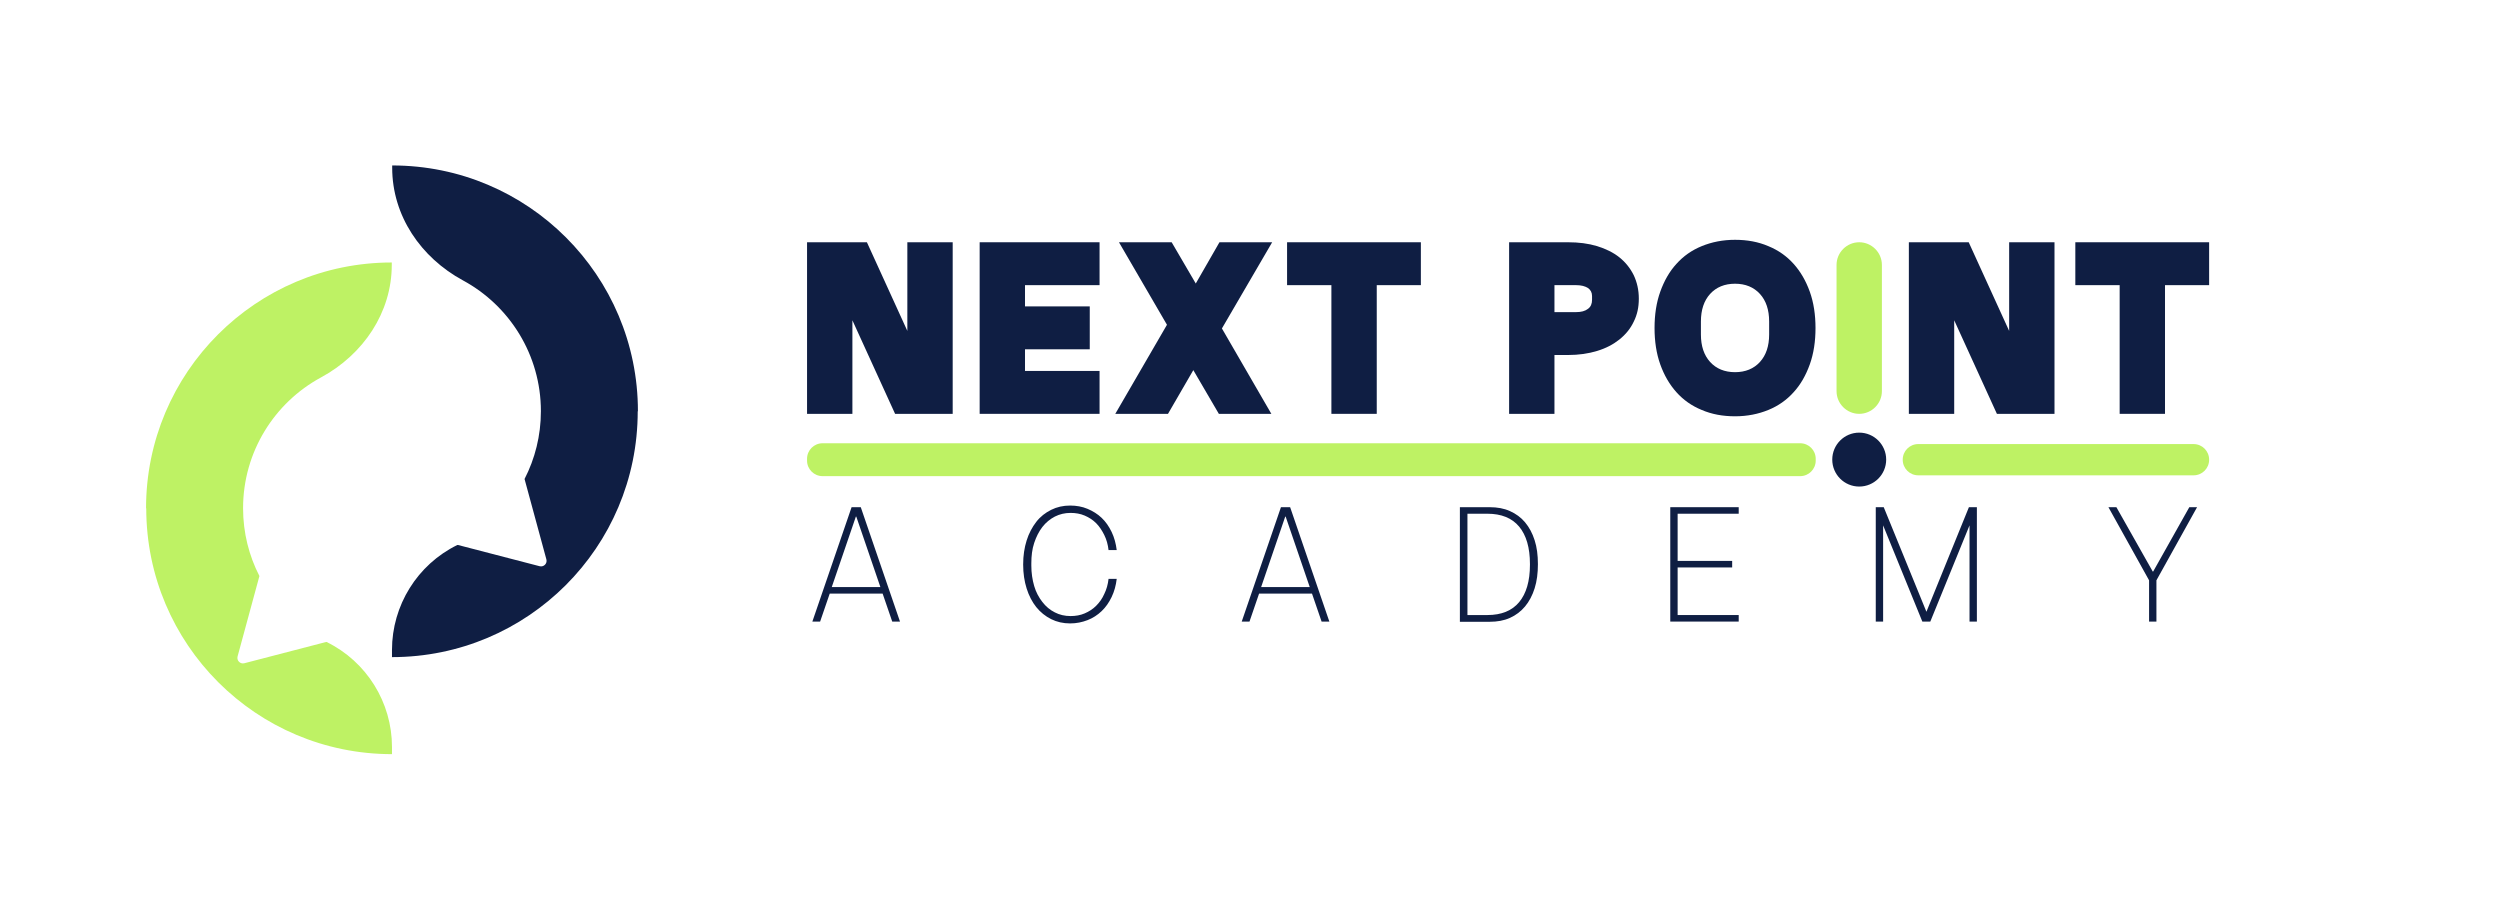
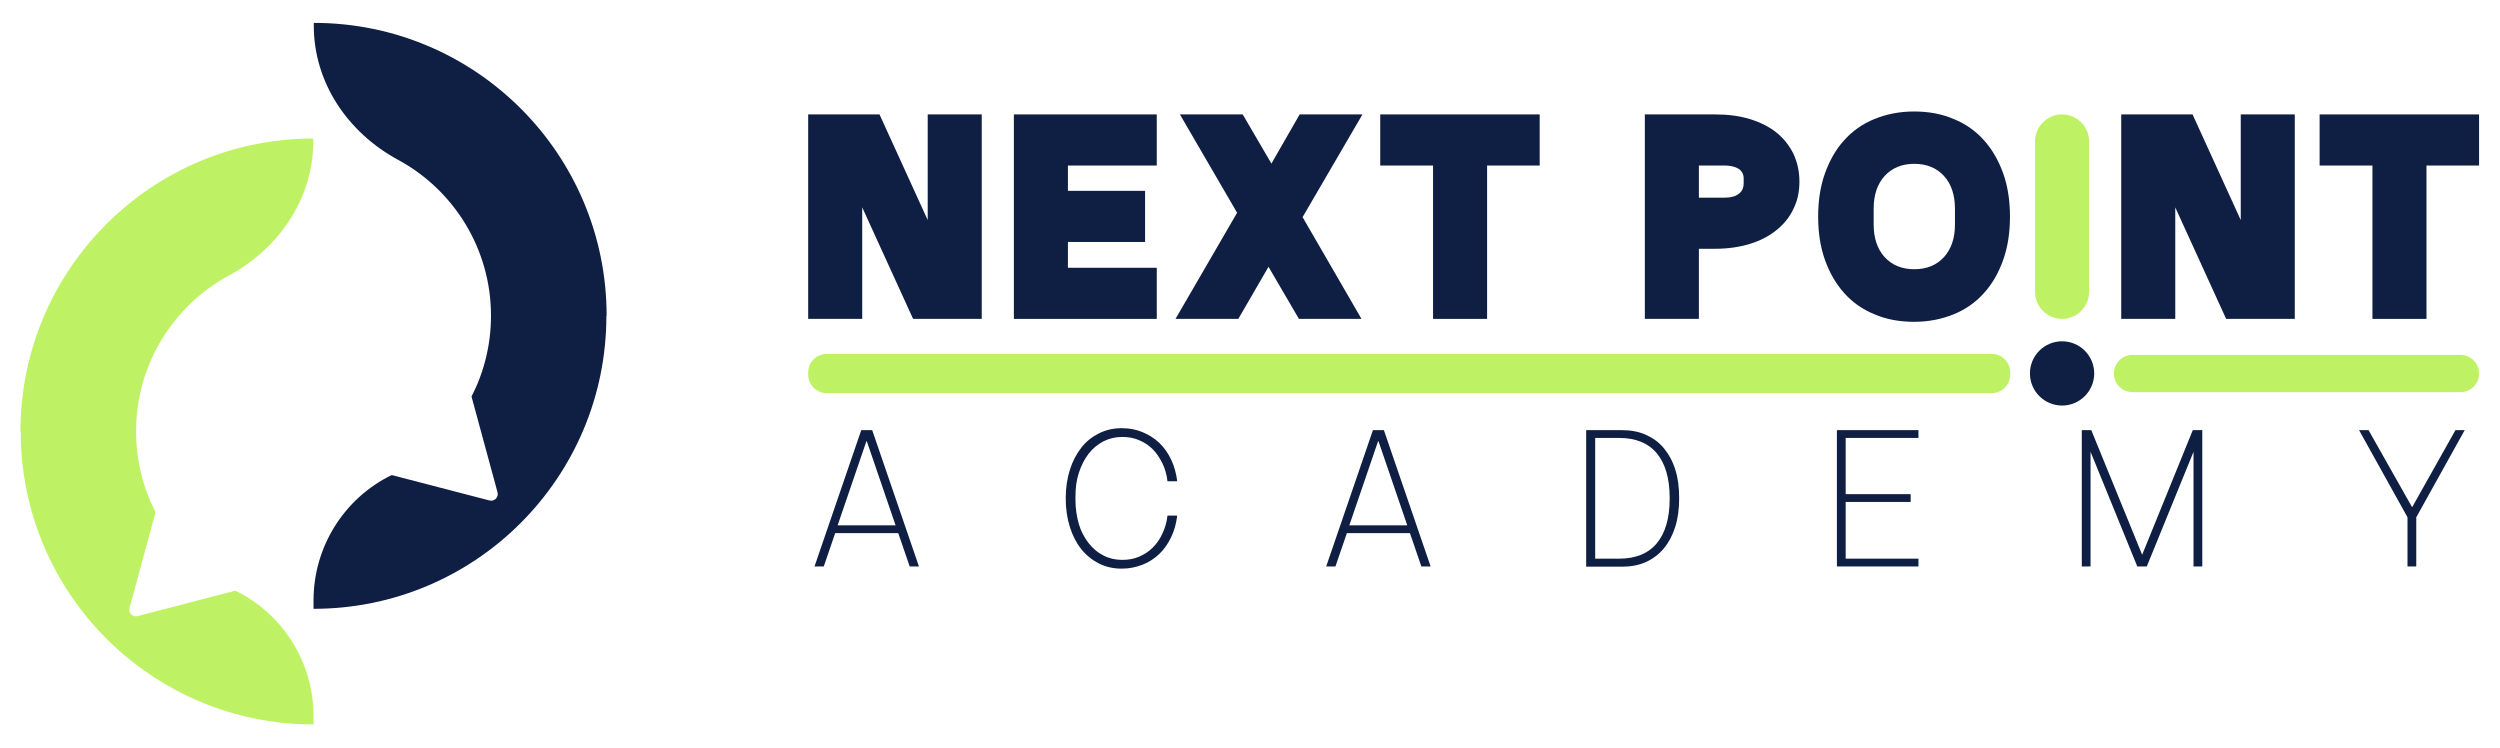
- <svg xmlns="http://www.w3.org/2000/svg" id="Layer_1" data-name="Layer 1" viewBox="0 0 122.39 44.43">
+ <svg xmlns="http://www.w3.org/2000/svg" id="Layer_1" data-name="Layer 1" viewBox="0 0 102.7 30.71">
  <defs>
    <style>
      .cls-1 {
        fill: #0f1e43;
      }

      .cls-2 {
        fill: #bef264;
      }
    </style>
  </defs>
  <g>
-     <path class="cls-1" d="M39.51,11.86h2.93l1.98,4.34v-4.34h2.22v8.4h-2.82l-2.09-4.58v4.58h-2.22v-8.4Z" />
-     <path class="cls-1" d="M47.96,11.86h5.87v2.1h-3.65v1.04h3.17v2.1h-3.17v1.06h3.65v2.1h-5.87v-8.4Z" />
-     <path class="cls-1" d="M59.67,20.26l-1.25-2.14-1.24,2.14h-2.58l2.53-4.36-2.35-4.04h2.58l1.18,2.02,1.16-2.02h2.58l-2.46,4.22,2.42,4.18h-2.58Z" />
-     <path class="cls-1" d="M65.18,13.96h-2.17v-2.1h6.55v2.1h-2.16v6.3h-2.22v-6.3Z" />
-     <path class="cls-1" d="M73.88,11.86h2.88c.53,0,1,.06,1.43.19.42.13.79.31,1.09.55.3.24.53.53.7.87.16.34.25.72.25,1.15s-.08.79-.25,1.13c-.16.34-.4.63-.7.87-.3.24-.66.43-1.09.56-.42.13-.9.2-1.43.2h-.66v2.88h-2.22v-8.4ZM77.16,15.28c.25,0,.44-.05.58-.16.14-.1.2-.25.2-.44v-.19c0-.17-.07-.3-.2-.39-.14-.09-.33-.14-.58-.14h-1.06v1.32h1.06Z" />
-     <path class="cls-1" d="M81,16.06c0-.66.09-1.25.28-1.78s.45-.99.79-1.36c.34-.38.75-.67,1.24-.87.49-.2,1.03-.31,1.63-.31s1.14.1,1.63.31c.49.2.9.49,1.24.87.34.38.6.83.79,1.36s.28,1.13.28,1.78-.09,1.25-.28,1.78c-.19.53-.45.99-.79,1.36-.34.38-.75.67-1.24.87-.49.2-1.03.31-1.63.31s-1.14-.1-1.63-.31c-.49-.2-.9-.49-1.24-.87-.34-.38-.6-.83-.79-1.36-.19-.53-.28-1.13-.28-1.78ZM84.94,18.22c.51,0,.92-.17,1.22-.5.3-.33.45-.78.45-1.34v-.64c0-.57-.15-1.02-.45-1.35-.3-.33-.71-.5-1.22-.5s-.92.17-1.22.5c-.3.33-.45.78-.45,1.35v.64c0,.56.15,1.01.45,1.34.3.33.71.5,1.22.5Z" />
-     <path class="cls-2" d="M91.02,11.86h0c.61,0,1.11.5,1.11,1.11v6.18c0,.61-.5,1.11-1.11,1.11h0c-.61,0-1.11-.5-1.11-1.11v-6.18c0-.61.5-1.11,1.11-1.11Z" />
-     <path class="cls-1" d="M93.45,11.86h2.93l1.98,4.34v-4.34h2.22v8.4h-2.82l-2.09-4.58v4.58h-2.22v-8.4Z" />
-     <path class="cls-1" d="M103.77,13.96h-2.17v-2.1h6.55v2.1h-2.16v6.3h-2.22v-6.3Z" />
+     <path class="cls-1" d="M33.2,4.7h2.93l1.98,4.34v-4.34h2.22v8.4h-2.82l-2.09-4.58v4.58h-2.22V4.7Z" />
+     <path class="cls-1" d="M41.65,4.7h5.87v2.1h-3.65v1.04h3.17v2.1h-3.17v1.06h3.65v2.1h-5.87V4.7Z" />
+     <path class="cls-1" d="M53.36,13.1l-1.25-2.14-1.24,2.14h-2.58l2.53-4.36-2.35-4.04h2.58l1.18,2.02,1.16-2.02h2.58l-2.46,4.22,2.42,4.18h-2.58Z" />
+     <path class="cls-1" d="M58.87,6.8h-2.17v-2.1h6.55v2.1h-2.16v6.3h-2.22v-6.3Z" />
+     <path class="cls-1" d="M67.57,4.7h2.88c.53,0,1,.06,1.43.19.42.13.79.31,1.09.55.3.24.53.53.7.87.16.34.25.72.25,1.15s-.08.79-.25,1.13c-.16.34-.4.63-.7.87-.3.24-.66.43-1.09.56-.42.13-.9.2-1.43.2h-.66v2.88h-2.22V4.7ZM70.85,8.12c.25,0,.44-.05.58-.16.14-.1.2-.25.2-.44v-.19c0-.17-.07-.3-.2-.39-.14-.09-.33-.14-.58-.14h-1.06v1.32h1.06Z" />
+     <path class="cls-1" d="M74.69,8.9c0-.66.09-1.25.28-1.78s.45-.99.79-1.36c.34-.38.75-.67,1.24-.87.49-.2,1.03-.31,1.63-.31s1.14.1,1.63.31c.49.2.9.49,1.24.87.34.38.6.83.79,1.36s.28,1.13.28,1.78-.09,1.25-.28,1.78c-.19.53-.45.99-.79,1.36-.34.38-.75.67-1.24.87-.49.2-1.03.31-1.63.31s-1.14-.1-1.63-.31c-.49-.2-.9-.49-1.24-.87-.34-.38-.6-.83-.79-1.36-.19-.53-.28-1.13-.28-1.78ZM78.64,11.06c.51,0,.92-.17,1.22-.5.3-.33.45-.78.45-1.34v-.64c0-.57-.15-1.02-.45-1.35-.3-.33-.71-.5-1.22-.5s-.92.17-1.22.5c-.3.33-.45.78-.45,1.35v.64c0,.56.15,1.01.45,1.34.3.33.71.5,1.22.5Z" />
+     <path class="cls-2" d="M84.71,4.7h0c.61,0,1.11.5,1.11,1.11v6.18c0,.61-.5,1.11-1.11,1.11h0c-.61,0-1.11-.5-1.11-1.11v-6.18c0-.61.5-1.11,1.11-1.11Z" />
+     <path class="cls-1" d="M87.14,4.7h2.93l1.98,4.34v-4.34h2.22v8.4h-2.82l-2.09-4.58v4.58h-2.22V4.7Z" />
+     <path class="cls-1" d="M97.46,6.8h-2.17v-2.1h6.55v2.1h-2.16v6.3h-2.22v-6.3Z" />
  </g>
  <g>
-     <path class="cls-1" d="M42.14,24.83l1.92,5.6h-.38l-.47-1.37h-2.59l-.47,1.37h-.38l1.92-5.6h.46ZM43.1,28.74l-1.18-3.45h-.02l-1.18,3.45h2.38Z" />
-     <path class="cls-1" d="M50.09,27.63c0-.43.06-.82.17-1.17.11-.35.27-.65.47-.91s.45-.45.73-.59c.28-.14.59-.21.93-.21.3,0,.59.05.85.16s.49.25.69.44c.2.19.36.42.49.69.13.27.21.57.25.89h-.4c-.03-.27-.1-.52-.21-.74-.11-.22-.24-.42-.4-.58s-.35-.28-.56-.37c-.21-.09-.44-.13-.69-.13-.28,0-.53.06-.77.18-.23.12-.44.29-.61.51-.17.22-.3.48-.4.78s-.14.63-.14,1v.11c0,.36.05.69.14,1s.23.56.4.78c.17.22.37.39.61.51.23.12.49.18.77.18.25,0,.48-.04.69-.13.21-.09.4-.21.56-.37.16-.16.3-.35.4-.58.11-.22.18-.47.21-.74h.4c-.04.33-.12.62-.25.89s-.29.5-.49.69c-.2.19-.43.34-.69.44s-.54.16-.85.16c-.34,0-.65-.07-.93-.21-.28-.14-.53-.34-.73-.59-.2-.25-.36-.56-.47-.91-.11-.35-.17-.74-.17-1.17Z" />
-     <path class="cls-1" d="M63.16,24.83l1.92,5.6h-.38l-.47-1.37h-2.59l-.47,1.37h-.38l1.92-5.6h.46ZM64.12,28.74l-1.18-3.45h-.02l-1.18,3.45h2.38Z" />
-     <path class="cls-1" d="M71.47,24.83h1.46c.37,0,.7.06.99.19.29.13.54.31.74.55.2.24.36.53.47.88.11.34.16.73.16,1.17s-.05.83-.16,1.18c-.11.35-.27.65-.47.89s-.45.43-.74.56c-.29.13-.62.19-.99.19h-1.46v-5.6ZM74.9,27.61c0-.8-.18-1.41-.53-1.83s-.87-.63-1.55-.63h-.98v4.96h.98c.68,0,1.2-.21,1.55-.63.35-.42.53-1.03.53-1.83v-.03Z" />
-     <path class="cls-1" d="M81.77,24.83h3.35v.32h-2.99v2.31h2.67v.32h-2.67v2.33h2.99v.32h-3.35v-5.6Z" />
-     <path class="cls-1" d="M91.83,24.83h.39l2.09,5.12,2.08-5.12h.39v5.6h-.36v-4.71l-1.92,4.71h-.39l-1.92-4.71v4.71h-.36v-5.6Z" />
-     <path class="cls-1" d="M107.17,24.83h.39l-1.99,3.58v2.02h-.36v-2.02l-1.99-3.58h.39l1.78,3.15h.02l1.77-3.15Z" />
+     <path class="cls-1" d="M35.83,17.67l1.92,5.6h-.38l-.47-1.37h-2.59l-.47,1.37h-.38l1.92-5.6h.46ZM36.79,21.58l-1.18-3.45h-.02l-1.18,3.45h2.38Z" />
+     <path class="cls-1" d="M43.78,20.47c0-.43.06-.82.17-1.17.11-.35.27-.65.47-.91s.45-.45.73-.59c.28-.14.59-.21.93-.21.3,0,.59.05.85.16s.49.25.69.44c.2.19.36.42.49.69.13.27.21.57.25.89h-.4c-.03-.27-.1-.52-.21-.74-.11-.22-.24-.42-.4-.58s-.35-.28-.56-.37c-.21-.09-.44-.13-.69-.13-.28,0-.53.06-.77.18-.23.12-.44.29-.61.51-.17.22-.3.48-.4.78s-.14.63-.14,1v.11c0,.36.05.69.14,1s.23.56.4.78c.17.22.37.39.61.51.23.12.49.18.77.18.25,0,.48-.04.69-.13.21-.09.4-.21.56-.37.16-.16.3-.35.4-.58.11-.22.18-.47.21-.74h.4c-.04.33-.12.62-.25.89s-.29.5-.49.69c-.2.19-.43.34-.69.44s-.54.16-.85.16c-.34,0-.65-.07-.93-.21-.28-.14-.53-.34-.73-.59-.2-.25-.36-.56-.47-.91-.11-.35-.17-.74-.17-1.17Z" />
+     <path class="cls-1" d="M56.85,17.67l1.92,5.6h-.38l-.47-1.37h-2.59l-.47,1.37h-.38l1.92-5.6h.46ZM57.81,21.58l-1.18-3.45h-.02l-1.18,3.45h2.38Z" />
+     <path class="cls-1" d="M65.16,17.67h1.46c.37,0,.7.06.99.19.29.13.54.31.74.55.2.24.36.53.47.88.11.34.16.73.16,1.17s-.05.83-.16,1.18c-.11.35-.27.65-.47.89s-.45.43-.74.56c-.29.13-.62.19-.99.19h-1.46v-5.6ZM68.59,20.45c0-.8-.18-1.41-.53-1.83s-.87-.63-1.55-.63h-.98v4.96h.98c.68,0,1.2-.21,1.55-.63.35-.42.53-1.03.53-1.83v-.03Z" />
+     <path class="cls-1" d="M75.46,17.67h3.35v.32h-2.99v2.31h2.67v.32h-2.67v2.33h2.99v.32h-3.35v-5.6Z" />
+     <path class="cls-1" d="M85.52,17.67h.39l2.09,5.12,2.08-5.12h.39v5.6h-.36v-4.71l-1.92,4.71h-.39l-1.92-4.71v4.71h-.36v-5.6Z" />
+     <path class="cls-1" d="M100.86,17.67h.39l-1.99,3.58v2.02h-.36v-2.02l-1.99-3.58h.39l1.78,3.15h.02l1.77-3.15Z" />
  </g>
  <g>
-     <circle class="cls-1" cx="91.02" cy="22.5" r="1.32" />
-     <rect class="cls-2" x="39.51" y="21.7" width="49.38" height="1.61" rx=".76" ry=".76" />
-     <rect class="cls-2" x="93.15" y="21.74" width="15" height="1.53" rx=".76" ry=".76" />
+     <circle class="cls-1" cx="84.71" cy="15.34" r="1.32" />
+     <rect class="cls-2" x="33.2" y="14.54" width="49.38" height="1.61" rx=".76" ry=".76" />
+     <rect class="cls-2" x="86.84" y="14.58" width="15" height="1.53" rx=".76" ry=".76" />
  </g>
  <g>
-     <path class="cls-1" d="M31.22,20.14c0,6.65-5.39,12.03-12.03,12.03v-.35c0-2.18,1.24-4.18,3.2-5.14h.03s4,1.04,4,1.04c.2.05.38-.13.33-.33l-1.07-3.94c.51-.99.8-2.12.8-3.32,0-2.76-1.54-5.17-3.81-6.4-2.07-1.12-3.47-3.17-3.47-5.52v-.11c6.65,0,12.03,5.39,12.03,12.03Z" />
-     <path class="cls-2" d="M7.16,24.89c0,6.65,5.39,12.03,12.03,12.03v-.35c0-2.18-1.24-4.18-3.2-5.14h-.03s-4,1.04-4,1.04c-.2.05-.38-.13-.33-.33l1.07-3.94c-.51-.99-.8-2.12-.8-3.32,0-2.76,1.54-5.17,3.81-6.4,2.07-1.12,3.47-3.17,3.47-5.52v-.11c-6.65,0-12.03,5.39-12.03,12.03Z" />
+     <path class="cls-1" d="M24.91,12.98c0,6.65-5.39,12.03-12.03,12.03v-.35c0-2.18,1.24-4.18,3.2-5.14h.03s4,1.04,4,1.04c.2.05.38-.13.33-.33l-1.07-3.94c.51-.99.8-2.12.8-3.32,0-2.76-1.54-5.17-3.81-6.4-2.07-1.12-3.47-3.17-3.47-5.52v-.11c6.65,0,12.03,5.39,12.03,12.03Z" />
+     <path class="cls-2" d="M.85,17.73c0,6.65,5.39,12.03,12.03,12.03v-.35c0-2.18-1.24-4.18-3.2-5.14h-.03s-4,1.04-4,1.04c-.2.05-.38-.13-.33-.33l1.07-3.94c-.51-.99-.8-2.12-.8-3.32,0-2.76,1.54-5.17,3.81-6.4,2.07-1.12,3.47-3.17,3.47-5.52v-.11c-6.65,0-12.03,5.39-12.03,12.03Z" />
  </g>
</svg>
